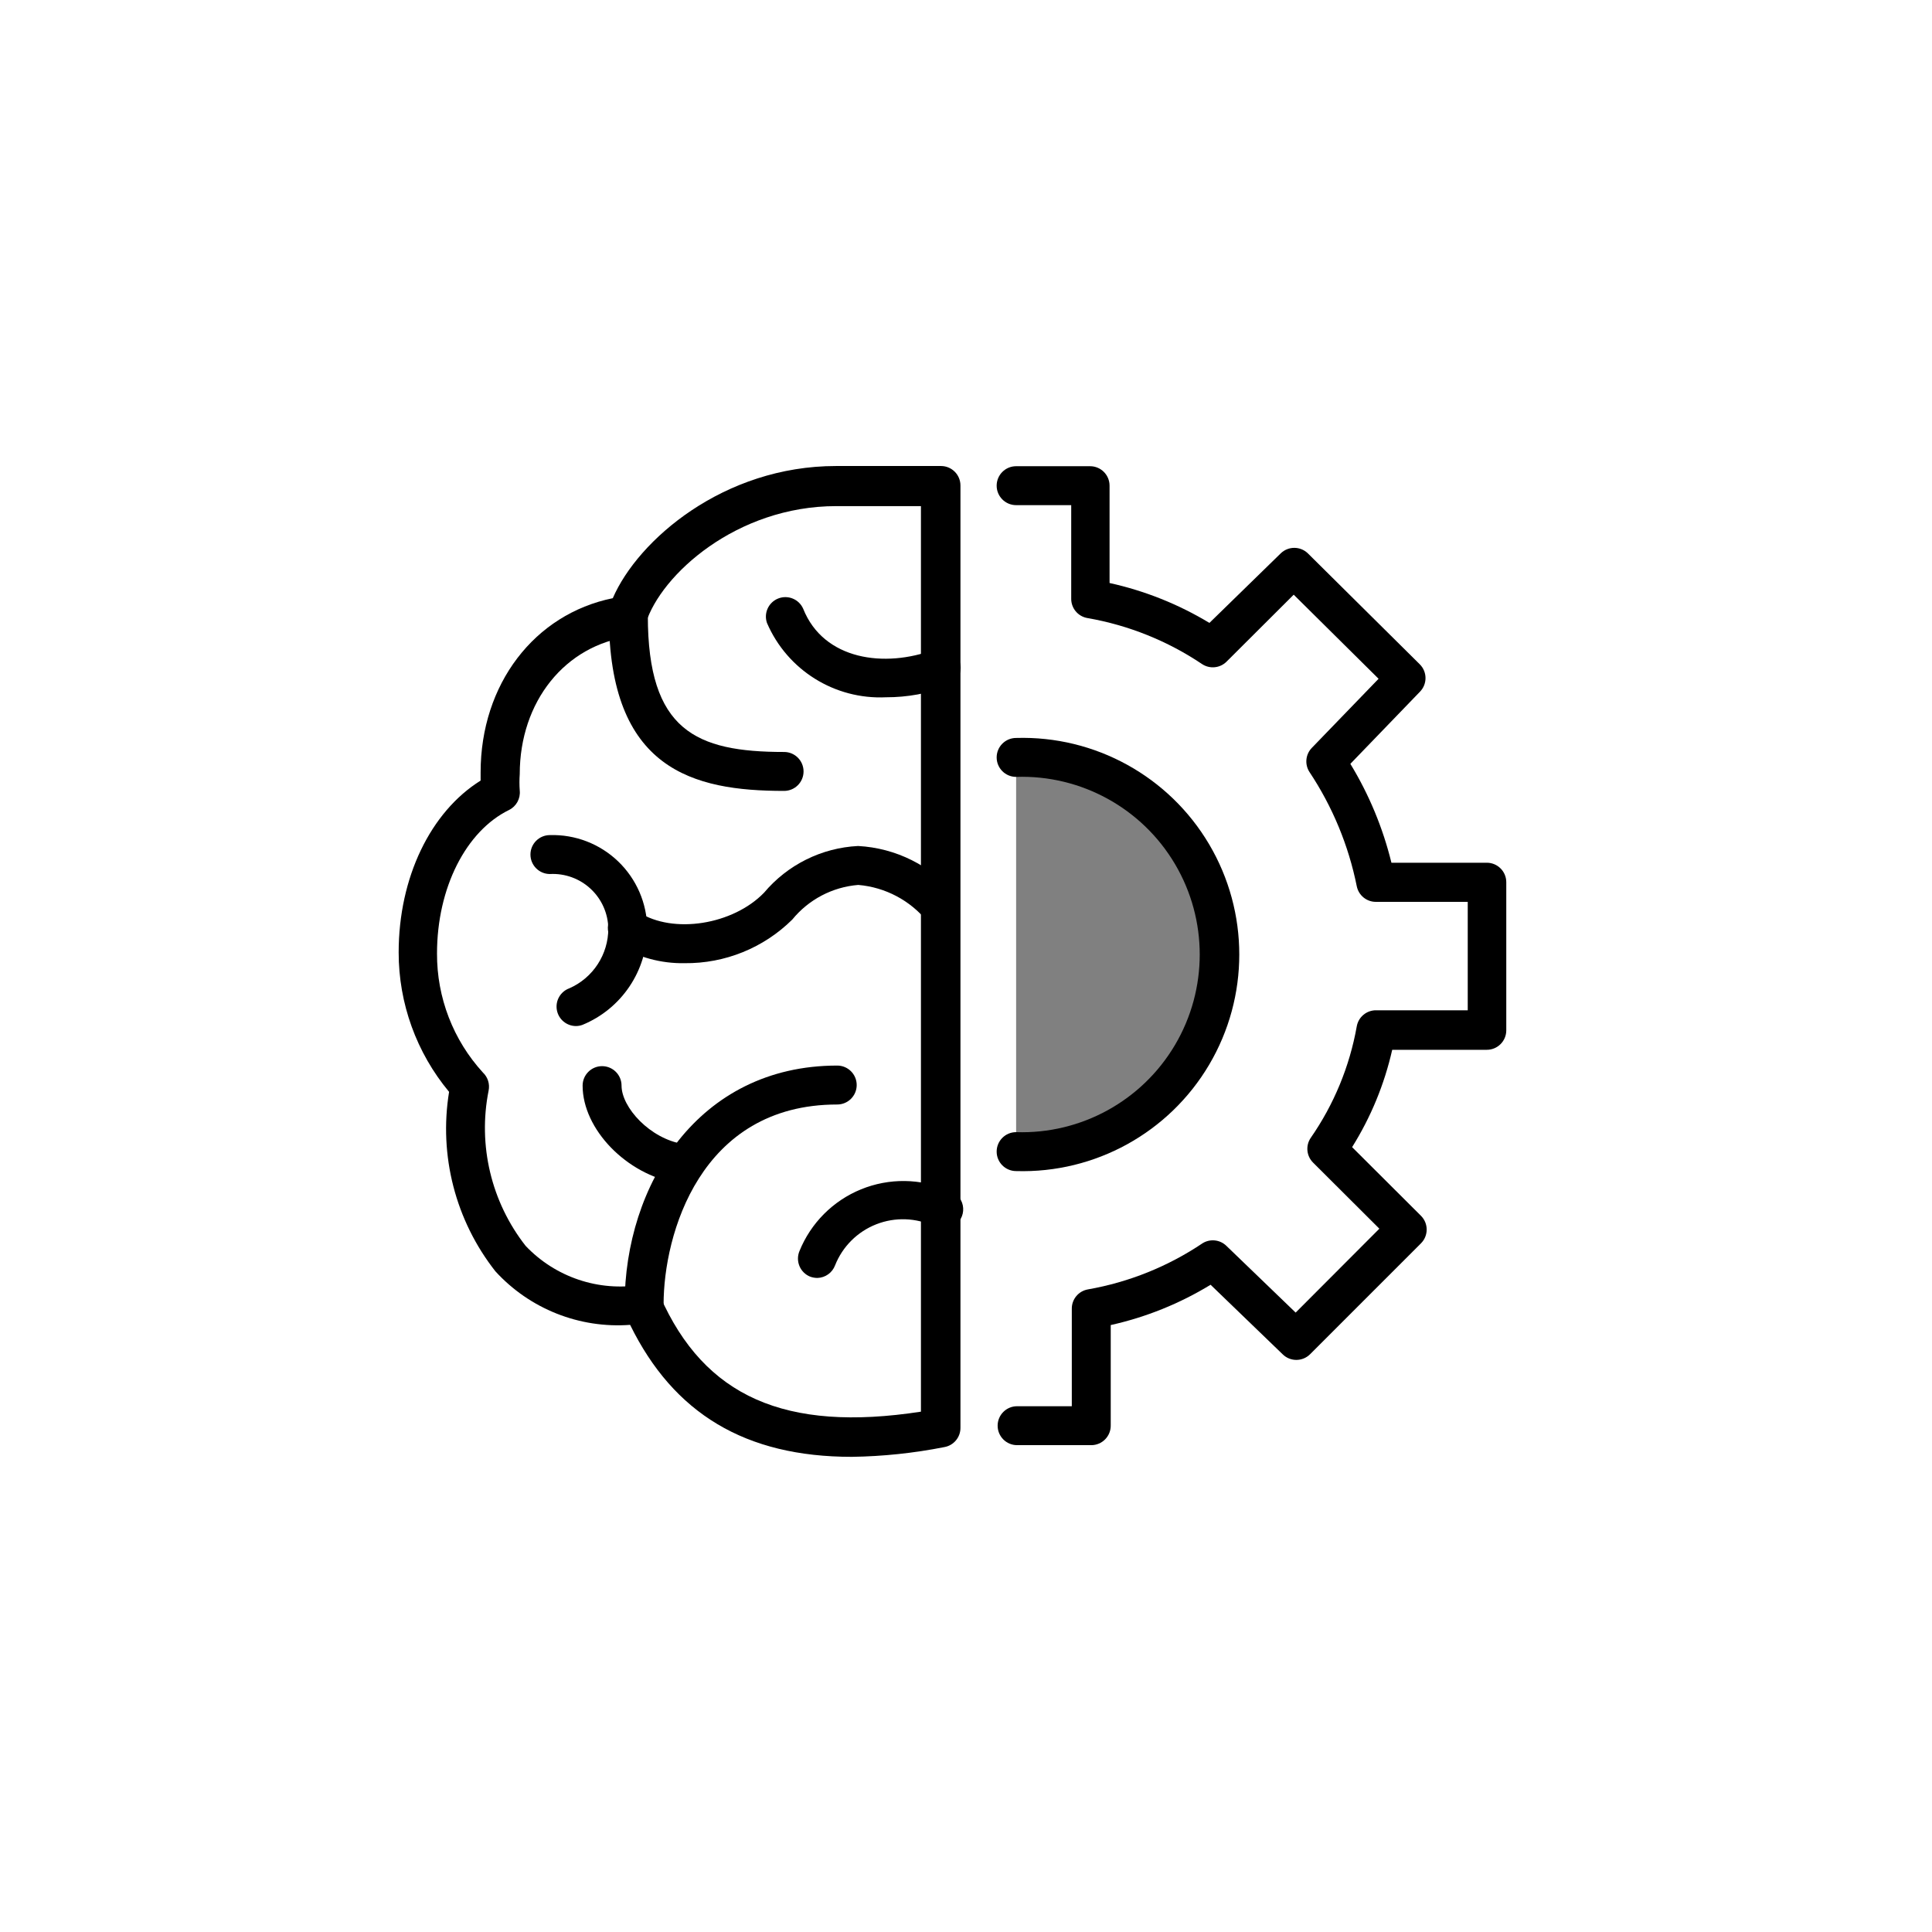
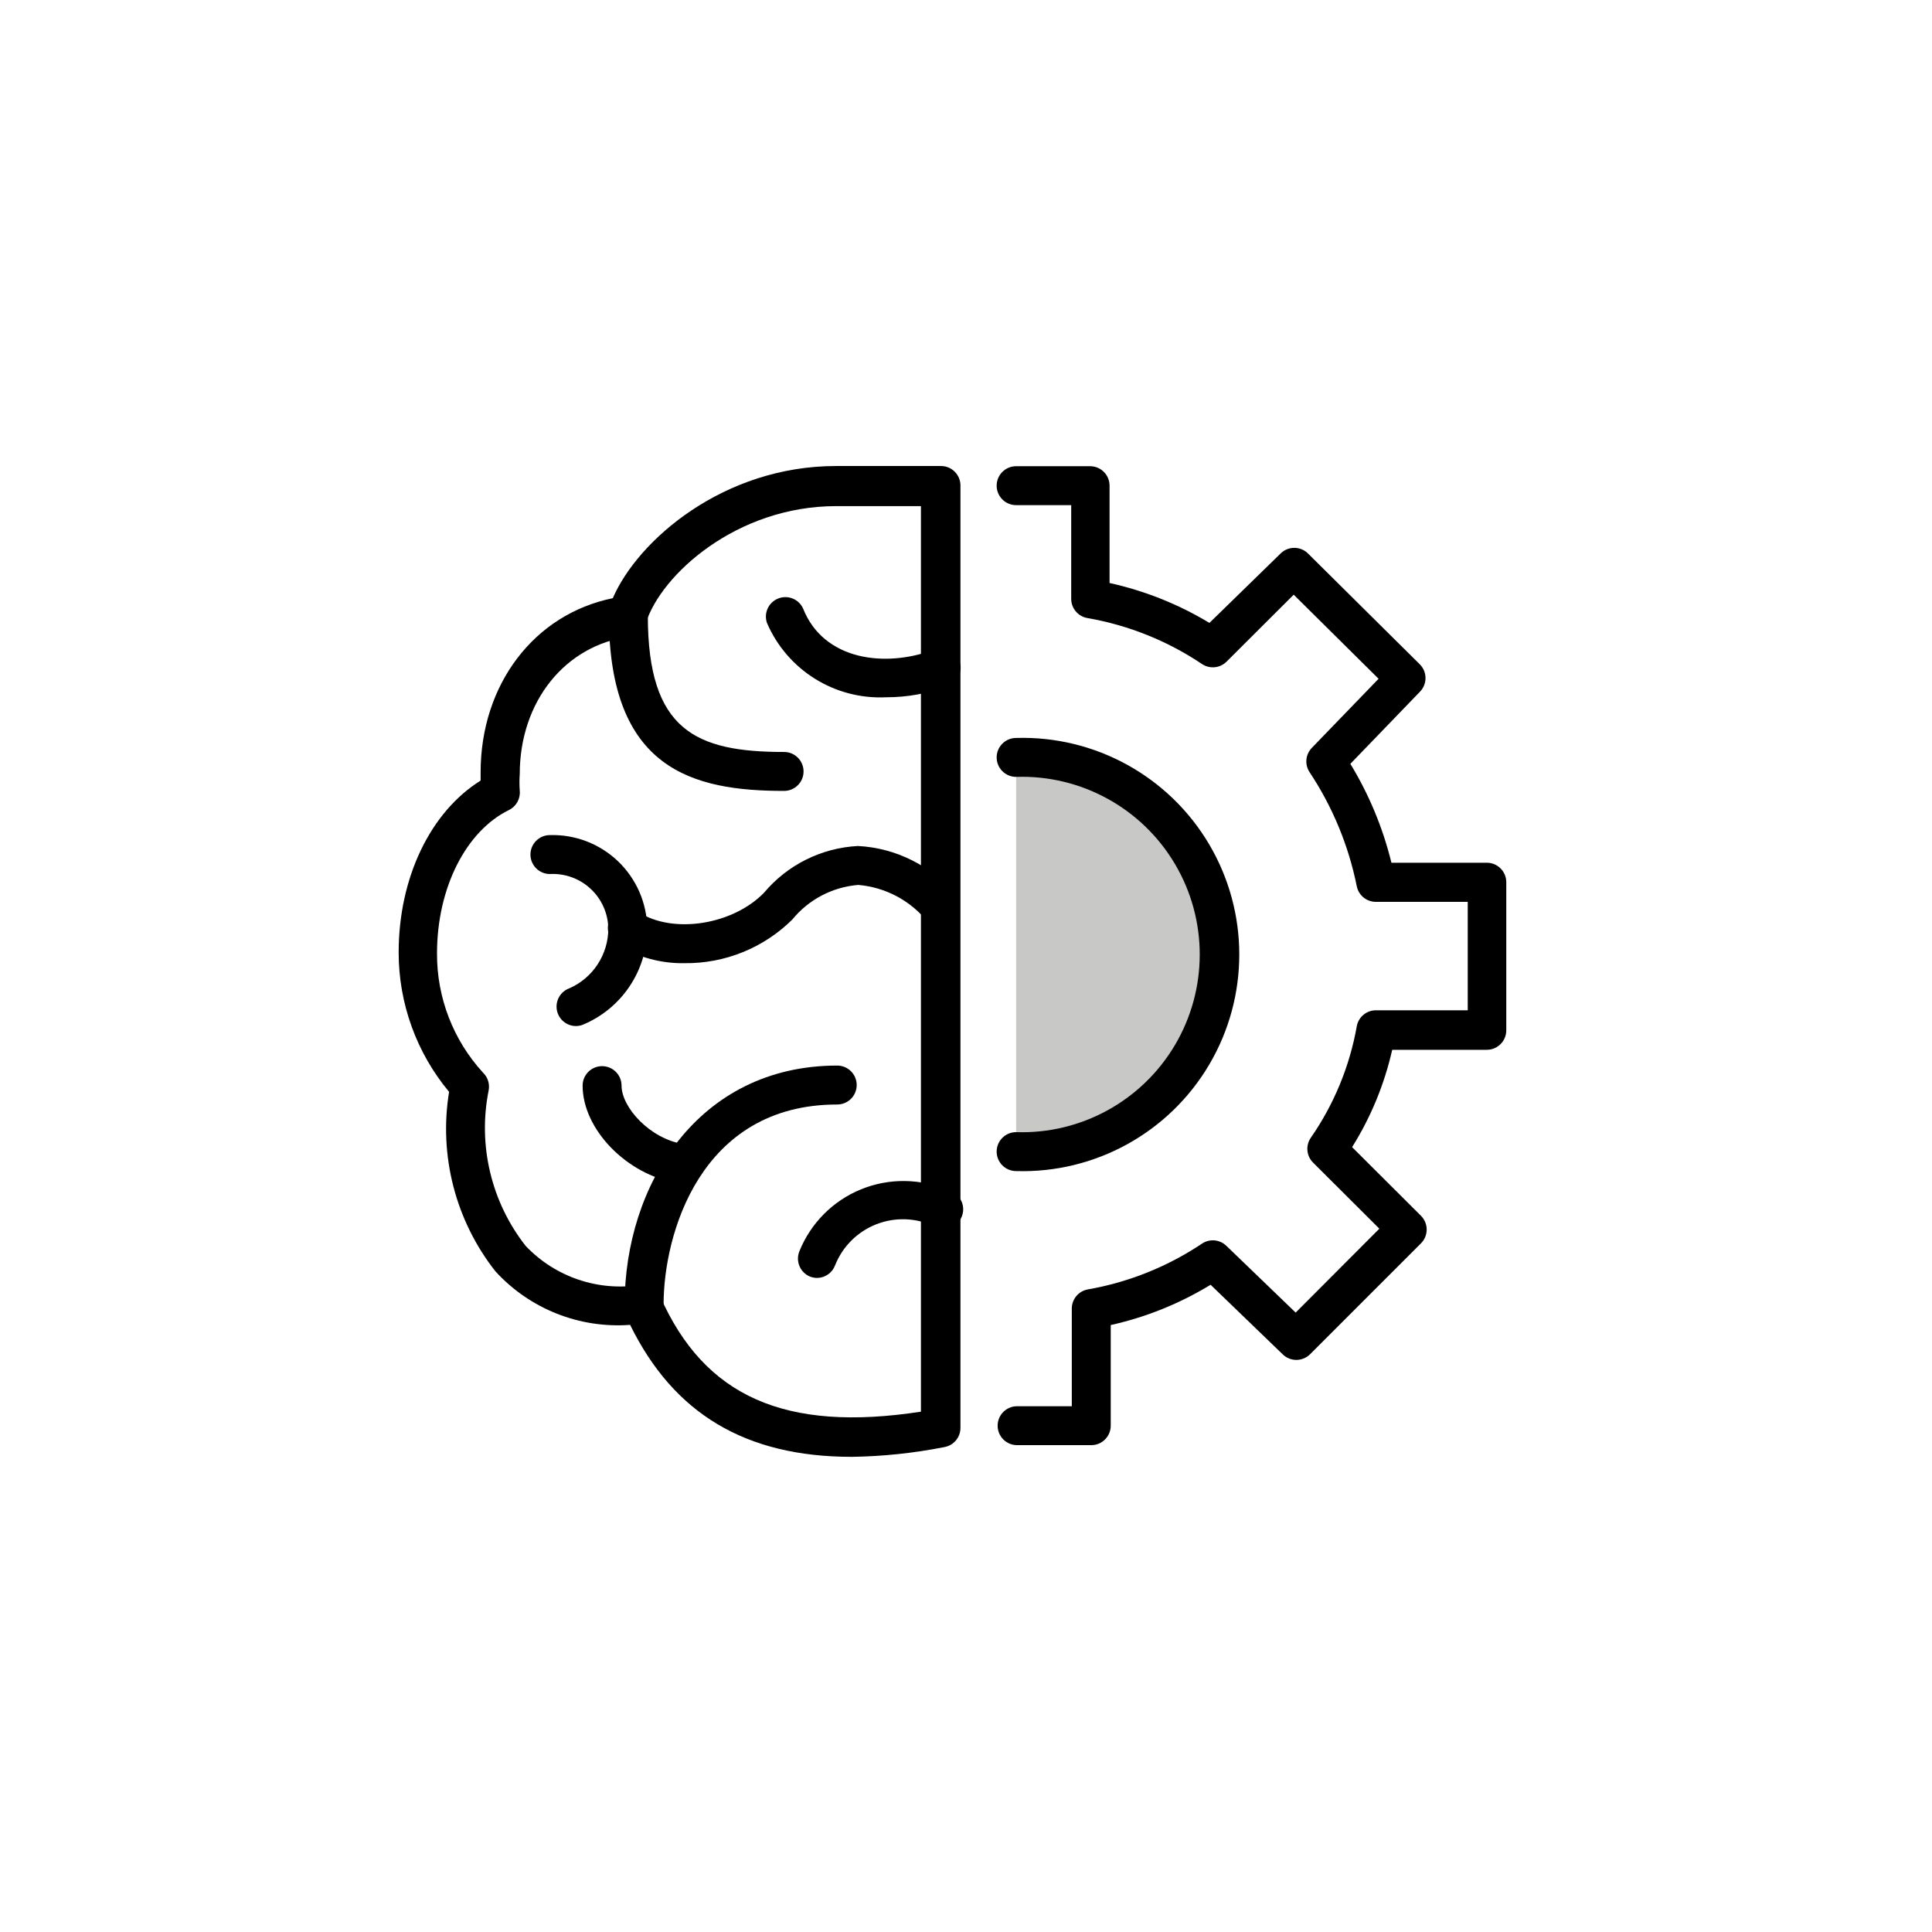
<svg xmlns="http://www.w3.org/2000/svg" class="triumph-svg-icon" width="1.38in" height="1.38in" viewBox="0 0 99.25 99.25">
  <defs>
    <style>
-       .cls-1 {
+       .secondary {
        fill: #000000;
      }

-       .cls-2 {
-         fill: #808080;
+       .primary {
+         fill: #c8c9c7;
      }
    </style>
  </defs>
  <g>
-     <path class="cls-1" d="M43.76,74.84c-5.47,0-9.15-2.22-11.39-6.78a8.52,8.52,0,0,1-6.92-2.75,11.83,11.83,0,0,1-2.38-9.22,11.18,11.18,0,0,1-2.59-7.16c0-3.84,1.63-7.22,4.21-8.83v-.42c0-4.53,2.76-8.13,6.79-8.95,1.3-3,5.7-6.79,11.47-6.79,4,0,5.33,0,5.39,0a1,1,0,0,1,1,1v48.4a1,1,0,0,1-.83,1A26.42,26.42,0,0,1,43.76,74.84ZM33,66a1,1,0,0,1,.91.59c2.28,5.16,6.43,7,13.4,5.93V26l-4.35,0c-5.13,0-9,3.53-9.78,6a1,1,0,0,1-.82.7c-3.33.44-5.66,3.34-5.66,7.07a5.84,5.84,0,0,0,0,.84,1,1,0,0,1-.55,1c-2.21,1.08-3.7,4-3.7,7.37a9,9,0,0,0,2.36,6.12,1,1,0,0,1,.29.93A9.82,9.82,0,0,0,27,64a6.69,6.69,0,0,0,5.95,2Zm-.77-34.4Z" />
-     <path class="cls-1" d="M40.28,40.63c-4.68,0-9-1.09-9-9a1,1,0,1,1,2,0c0,5.89,2.46,7,7,7a1,1,0,0,1,0,2Z" />
-     <path class="cls-1" d="M35.17,49.48a6.33,6.33,0,0,1-3.44-.94,1,1,0,1,1,1.08-1.68c1.77,1.14,4.84.65,6.44-1a6.75,6.75,0,0,1,4.83-2.4h0a7,7,0,0,1,5,2.5,1,1,0,0,1-1.44,1.38,5.13,5.13,0,0,0-3.55-1.88h0a4.88,4.88,0,0,0-3.39,1.78A7.74,7.74,0,0,1,35.17,49.48Z" />
-     <path class="cls-1" d="M45.52,35.82A6.33,6.33,0,0,1,39.4,32a1,1,0,0,1,1.86-.73c1.05,2.64,4.19,3.06,6.74,2.1a1,1,0,0,1,1.29.59,1,1,0,0,1-.59,1.28A8.89,8.89,0,0,1,45.52,35.82Z" />
-     <path class="cls-1" d="M42,65.65a1.07,1.07,0,0,1-.39-.07,1,1,0,0,1-.54-1.31,5.76,5.76,0,0,1,7.64-3.12A1,1,0,1,1,48,63a3.75,3.75,0,0,0-5.1,2A1,1,0,0,1,42,65.65Z" />
-     <path class="cls-1" d="M34.94,60.77h-.17c-2.58-.43-4.84-2.76-4.84-5a1,1,0,0,1,2,0c0,1.12,1.46,2.73,3.17,3a1,1,0,0,1-.16,2Z" />
-     <path class="cls-1" d="M33.09,68a1,1,0,0,1-1-1c0-6.09,3.75-12.26,10.92-12.26a1,1,0,0,1,0,2c-7.06,0-8.92,6.71-8.92,10.26A1,1,0,0,1,33.09,68Z" />
-     <path class="cls-1" d="M56.06,74.24H52.25a1,1,0,0,1,0-2h2.81v-5a1,1,0,0,1,.82-1,15.31,15.31,0,0,0,5.91-2.38A1,1,0,0,1,63,64l3.56,3.43,4.3-4.31-3.41-3.4a1,1,0,0,1-.12-1.26,14.49,14.49,0,0,0,2.37-5.74,1,1,0,0,1,1-.82h4.7V46.33H70.7a1,1,0,0,1-1-.8,16.47,16.47,0,0,0-2.43-5.87,1,1,0,0,1,.12-1.24l3.43-3.55-4.36-4.32L63,34a1,1,0,0,1-1.24.12,15.25,15.25,0,0,0-5.9-2.37,1,1,0,0,1-.83-1v-4.8H52.2a1,1,0,0,1,0-2H56a1,1,0,0,1,1,1v5A17,17,0,0,1,62.13,32l3.66-3.57a1,1,0,0,1,1.4,0l5.75,5.7a1,1,0,0,1,0,1.41l-3.57,3.7a18,18,0,0,1,2.11,5.08h4.9a1,1,0,0,1,1,1v7.61a1,1,0,0,1-1,1H71.52a16.13,16.13,0,0,1-2.06,5L73,62.46a1,1,0,0,1,0,1.41l-5.7,5.7a1,1,0,0,1-1.41,0L62.19,66a16.87,16.87,0,0,1-5.13,2.07v5.15A1,1,0,0,1,56.06,74.24Z" />
-     <path class="cls-1" d="M29.6,52.71a1,1,0,0,1-.35-1.94,3.35,3.35,0,0,0,2-3.07,2.85,2.85,0,0,0-3-2.8,1,1,0,1,1,0-2,4.86,4.86,0,0,1,5,4.8,5.37,5.37,0,0,1-3.33,4.95A1,1,0,0,1,29.6,52.71Z" />
+     <path class="secondary" d="M43.76,74.84c-5.47,0-9.15-2.22-11.39-6.78a8.52,8.52,0,0,1-6.92-2.75,11.83,11.83,0,0,1-2.38-9.22,11.18,11.18,0,0,1-2.59-7.16c0-3.84,1.63-7.22,4.21-8.83v-.42c0-4.53,2.76-8.13,6.79-8.95,1.3-3,5.7-6.79,11.47-6.79,4,0,5.33,0,5.39,0a1,1,0,0,1,1,1v48.4a1,1,0,0,1-.83,1A26.42,26.42,0,0,1,43.76,74.84ZM33,66a1,1,0,0,1,.91.59c2.28,5.16,6.43,7,13.4,5.93V26l-4.35,0c-5.13,0-9,3.53-9.78,6a1,1,0,0,1-.82.7c-3.33.44-5.66,3.34-5.66,7.07a5.84,5.84,0,0,0,0,.84,1,1,0,0,1-.55,1c-2.21,1.08-3.7,4-3.7,7.37a9,9,0,0,0,2.36,6.12,1,1,0,0,1,.29.93A9.82,9.82,0,0,0,27,64a6.69,6.69,0,0,0,5.95,2Zm-.77-34.4Z" />
+     <path class="secondary" d="M40.28,40.63c-4.68,0-9-1.09-9-9a1,1,0,1,1,2,0c0,5.89,2.46,7,7,7a1,1,0,0,1,0,2Z" />
+     <path class="secondary" d="M35.17,49.48a6.33,6.33,0,0,1-3.44-.94,1,1,0,1,1,1.08-1.68c1.77,1.14,4.84.65,6.44-1a6.75,6.75,0,0,1,4.83-2.4h0a7,7,0,0,1,5,2.5,1,1,0,0,1-1.44,1.38,5.13,5.13,0,0,0-3.55-1.88h0a4.88,4.88,0,0,0-3.39,1.78A7.74,7.74,0,0,1,35.17,49.48Z" />
+     <path class="secondary" d="M45.52,35.82A6.33,6.33,0,0,1,39.4,32a1,1,0,0,1,1.86-.73c1.05,2.64,4.19,3.06,6.74,2.1a1,1,0,0,1,1.29.59,1,1,0,0,1-.59,1.28A8.89,8.89,0,0,1,45.52,35.82Z" />
+     <path class="secondary" d="M42,65.65a1.07,1.07,0,0,1-.39-.07,1,1,0,0,1-.54-1.31,5.76,5.76,0,0,1,7.64-3.12A1,1,0,1,1,48,63a3.75,3.75,0,0,0-5.1,2A1,1,0,0,1,42,65.65Z" />
+     <path class="secondary" d="M34.94,60.77h-.17c-2.58-.43-4.84-2.76-4.84-5a1,1,0,0,1,2,0c0,1.12,1.46,2.73,3.17,3a1,1,0,0,1-.16,2Z" />
+     <path class="secondary" d="M33.09,68a1,1,0,0,1-1-1c0-6.09,3.75-12.26,10.92-12.26a1,1,0,0,1,0,2c-7.06,0-8.92,6.71-8.92,10.26A1,1,0,0,1,33.09,68Z" />
+     <path class="secondary" d="M56.06,74.24H52.25a1,1,0,0,1,0-2h2.81v-5a1,1,0,0,1,.82-1,15.31,15.31,0,0,0,5.91-2.38A1,1,0,0,1,63,64l3.56,3.43,4.3-4.31-3.41-3.4a1,1,0,0,1-.12-1.26,14.49,14.49,0,0,0,2.37-5.74,1,1,0,0,1,1-.82h4.7V46.33H70.7a1,1,0,0,1-1-.8,16.47,16.47,0,0,0-2.43-5.87,1,1,0,0,1,.12-1.24l3.43-3.55-4.36-4.32L63,34a1,1,0,0,1-1.24.12,15.25,15.25,0,0,0-5.9-2.37,1,1,0,0,1-.83-1v-4.8H52.2a1,1,0,0,1,0-2H56a1,1,0,0,1,1,1v5A17,17,0,0,1,62.13,32l3.66-3.57a1,1,0,0,1,1.4,0l5.75,5.7a1,1,0,0,1,0,1.41l-3.57,3.7a18,18,0,0,1,2.11,5.08h4.9a1,1,0,0,1,1,1v7.61a1,1,0,0,1-1,1H71.52a16.13,16.13,0,0,1-2.06,5L73,62.46a1,1,0,0,1,0,1.41l-5.7,5.7a1,1,0,0,1-1.41,0L62.19,66a16.87,16.87,0,0,1-5.13,2.07v5.15A1,1,0,0,1,56.06,74.24Z" />
+     <path class="secondary" d="M29.6,52.71a1,1,0,0,1-.35-1.94,3.35,3.35,0,0,0,2-3.07,2.85,2.85,0,0,0-3-2.8,1,1,0,1,1,0-2,4.86,4.86,0,0,1,5,4.8,5.37,5.37,0,0,1-3.33,4.95A1,1,0,0,1,29.6,52.71Z" />
    <g>
-       <path class="cls-2" d="M52.2,59.16a10.13,10.13,0,1,0,0-20.25" />
-       <path class="cls-1" d="M52.2,60.16a1,1,0,0,1,0-2,9.13,9.13,0,1,0,0-18.25,1,1,0,0,1,0-2,11.13,11.13,0,1,1,0,22.25Z" />
+       <path class="primary" d="M52.2,59.16a10.13,10.13,0,1,0,0-20.25" />
+       <path class="secondary" d="M52.2,60.16a1,1,0,0,1,0-2,9.13,9.13,0,1,0,0-18.25,1,1,0,0,1,0-2,11.13,11.13,0,1,1,0,22.25Z" />
    </g>
  </g>
</svg>
